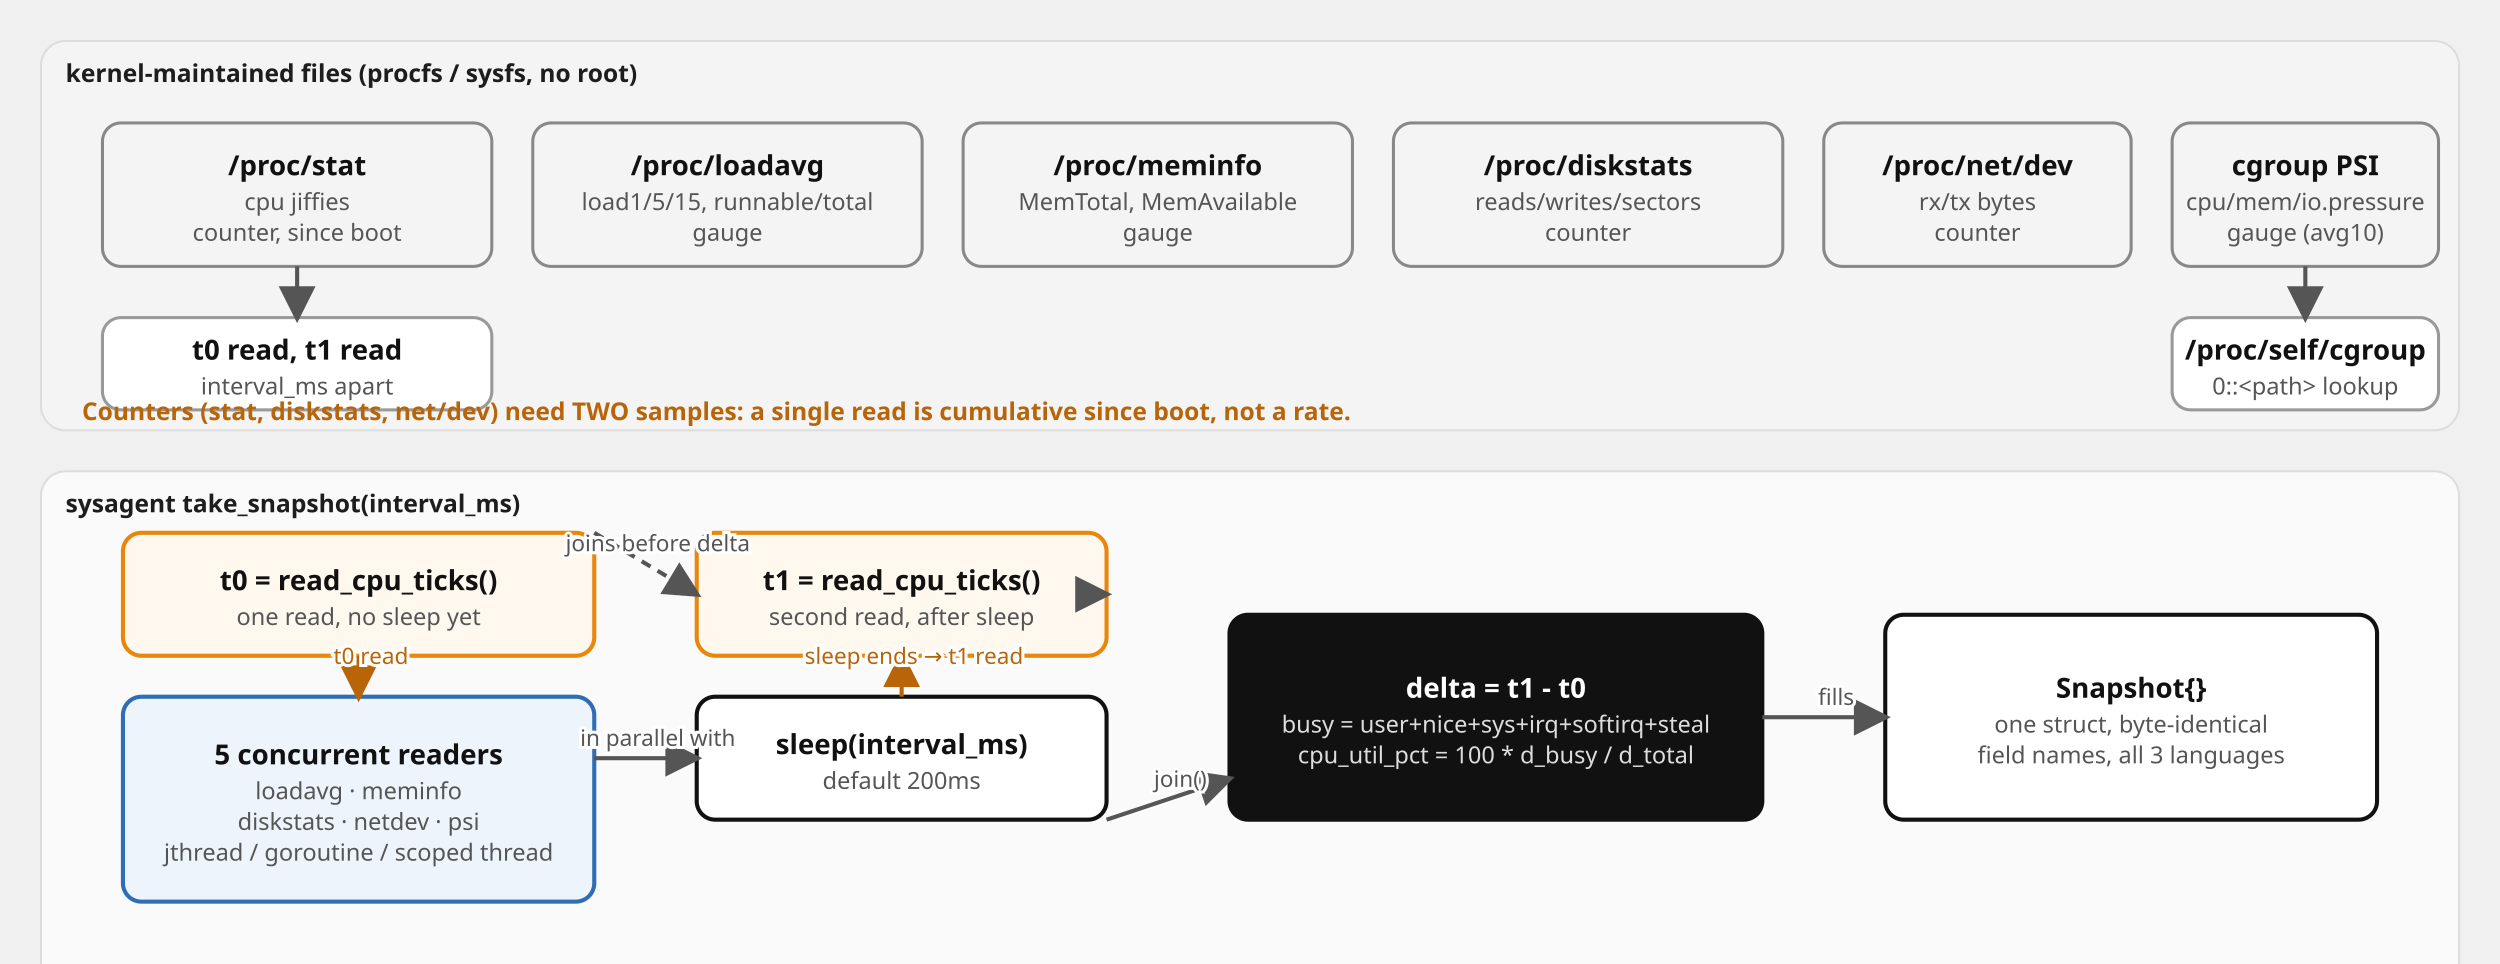
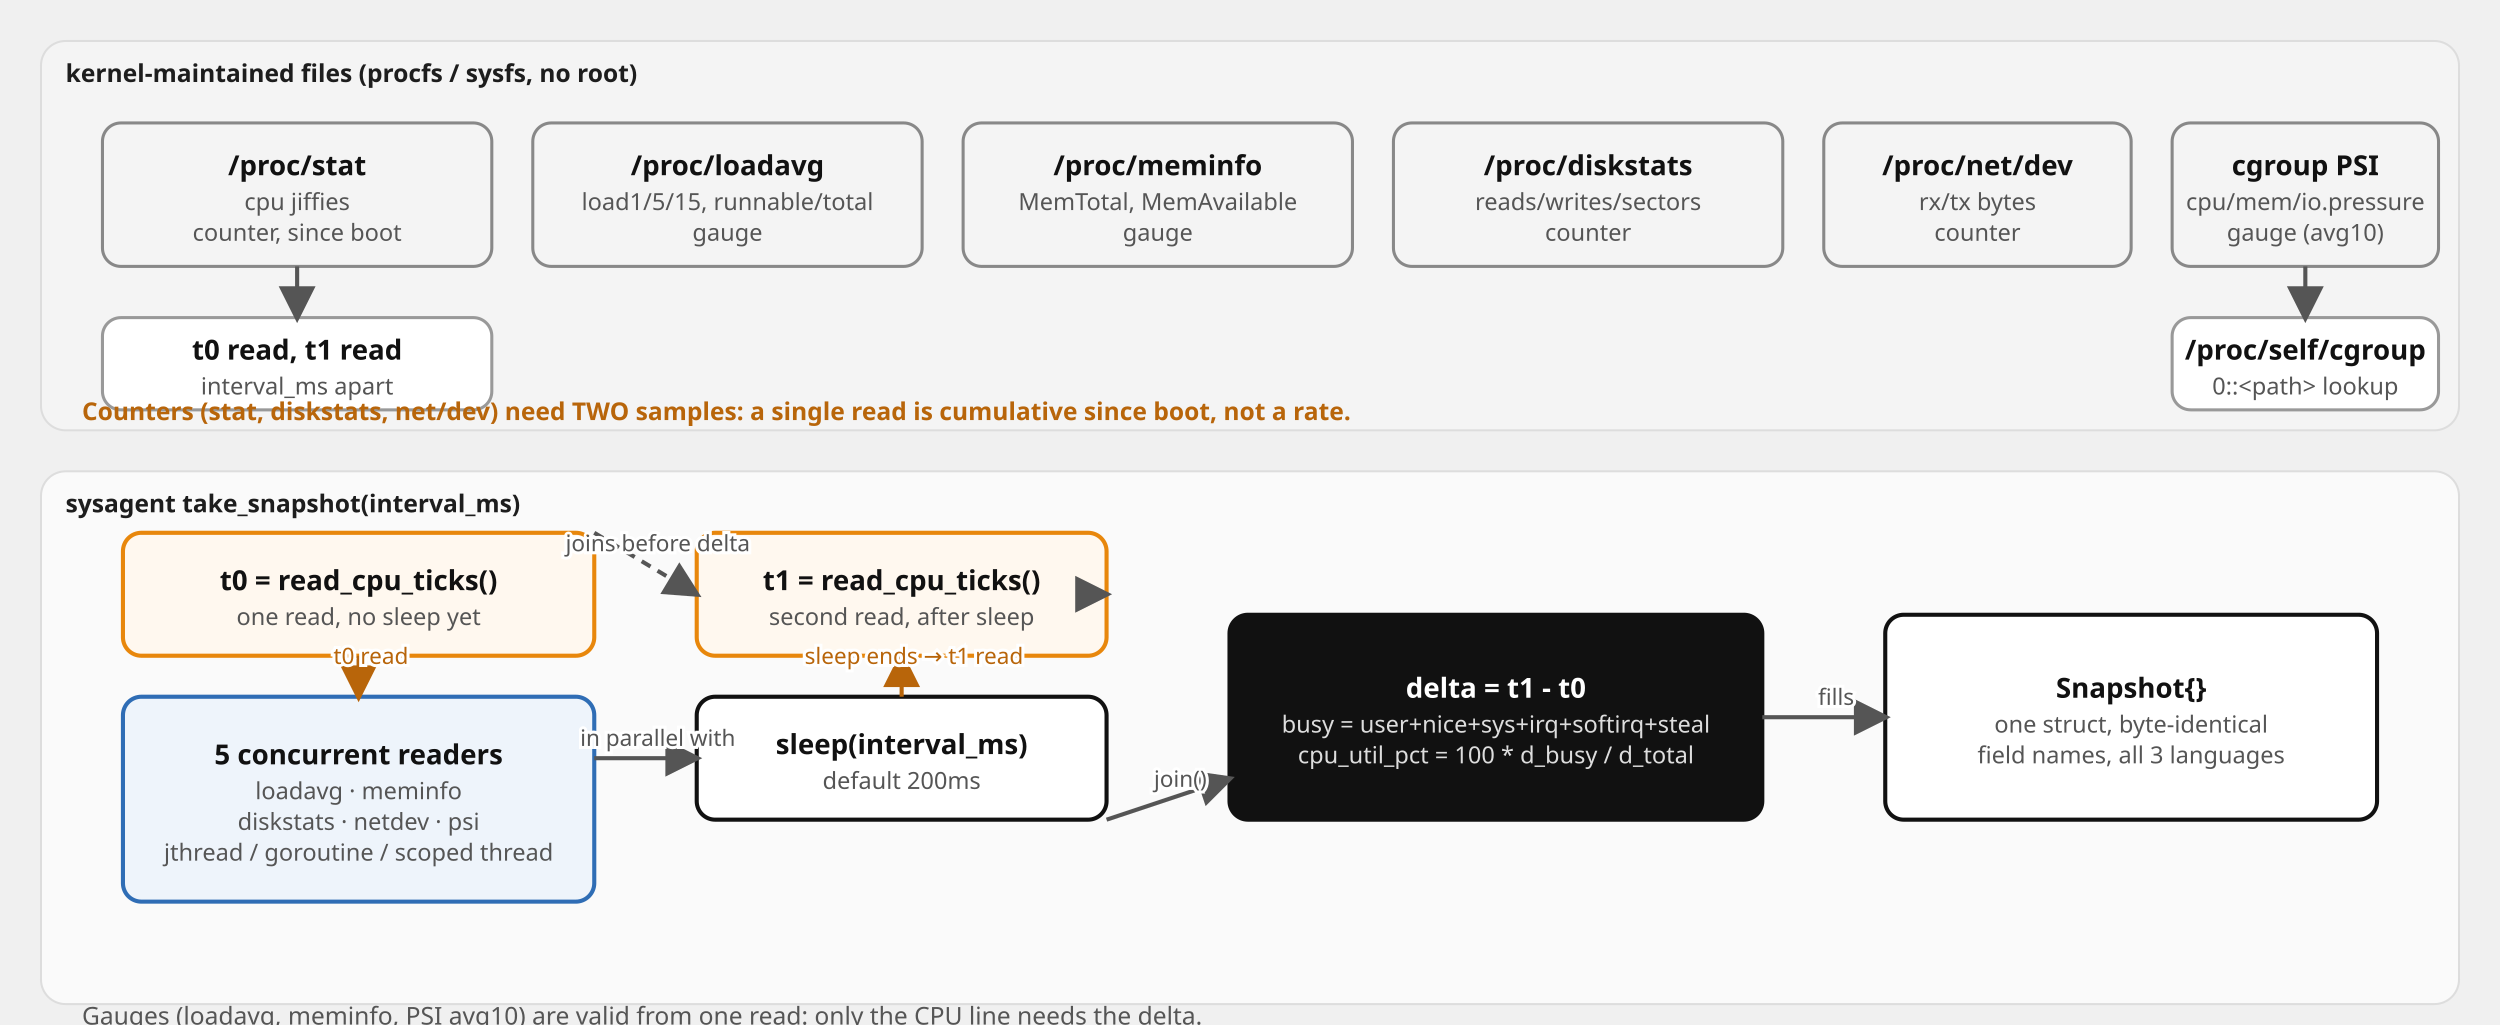
- <svg xmlns="http://www.w3.org/2000/svg" viewBox="0 0 1220 470" font-family="'Red Hat Text', system-ui, sans-serif" role="img">
+ <svg xmlns="http://www.w3.org/2000/svg" viewBox="0 0 1220 500" font-family="'Red Hat Text', system-ui, sans-serif" role="img">
  <defs>
    <marker id="a" viewBox="0 0 10 10" refX="8.5" refY="5" markerWidth="9" markerHeight="9" orient="auto-start-reverse">
      <path d="M0,0 L10,5 L0,10 z" fill="#555" />
    </marker>
    <marker id="am" viewBox="0 0 10 10" refX="8.5" refY="5" markerWidth="9" markerHeight="9" orient="auto-start-reverse">
      <path d="M0,0 L10,5 L0,10 z" fill="#b8650a" />
    </marker>
  </defs>
  <rect x="20" y="20" width="1180" height="190" rx="12" fill="#f4f4f4" stroke="#ddd" />
  <text x="32" y="40" font-size="12" font-weight="700" fill="#1d1d1d">kernel-maintained files (procfs / sysfs, no root)</text>
  <rect x="20" y="230" width="1180" height="260" rx="12" fill="#fafafa" stroke="#ddd" />
  <text x="32" y="250" font-size="12" font-weight="700" fill="#1d1d1d">sysagent take_snapshot(interval_ms)</text>
  <rect x="50" y="60" width="190" height="70" rx="9" fill="#f4f4f4" stroke="#888888" stroke-width="1.5" />
  <text x="145.0" y="85.5" font-size="13.5" font-weight="700" fill="#111111" text-anchor="middle">/proc/stat</text>
  <text x="145.0" y="102.5" font-size="11.5" fill="#555555" text-anchor="middle">cpu jiffies</text>
  <text x="145.0" y="117.5" font-size="11.5" fill="#555555" text-anchor="middle">counter, since boot</text>
  <rect x="260" y="60" width="190" height="70" rx="9" fill="#f4f4f4" stroke="#888888" stroke-width="1.5" />
  <text x="355.0" y="85.5" font-size="13.5" font-weight="700" fill="#111111" text-anchor="middle">/proc/loadavg</text>
  <text x="355.0" y="102.5" font-size="11.5" fill="#555555" text-anchor="middle">load1/5/15, runnable/total</text>
  <text x="355.0" y="117.5" font-size="11.5" fill="#555555" text-anchor="middle">gauge</text>
  <rect x="470" y="60" width="190" height="70" rx="9" fill="#f4f4f4" stroke="#888888" stroke-width="1.5" />
  <text x="565.0" y="85.5" font-size="13.5" font-weight="700" fill="#111111" text-anchor="middle">/proc/meminfo</text>
  <text x="565.0" y="102.5" font-size="11.5" fill="#555555" text-anchor="middle">MemTotal, MemAvailable</text>
  <text x="565.0" y="117.5" font-size="11.5" fill="#555555" text-anchor="middle">gauge</text>
  <rect x="680" y="60" width="190" height="70" rx="9" fill="#f4f4f4" stroke="#888888" stroke-width="1.5" />
  <text x="775.0" y="85.5" font-size="13.5" font-weight="700" fill="#111111" text-anchor="middle">/proc/diskstats</text>
  <text x="775.0" y="102.5" font-size="11.5" fill="#555555" text-anchor="middle">reads/writes/sectors</text>
  <text x="775.0" y="117.5" font-size="11.5" fill="#555555" text-anchor="middle">counter</text>
  <rect x="890" y="60" width="150" height="70" rx="9" fill="#f4f4f4" stroke="#888888" stroke-width="1.5" />
  <text x="965.0" y="85.5" font-size="13.5" font-weight="700" fill="#111111" text-anchor="middle">/proc/net/dev</text>
  <text x="965.0" y="102.5" font-size="11.5" fill="#555555" text-anchor="middle">rx/tx bytes</text>
  <text x="965.0" y="117.5" font-size="11.5" fill="#555555" text-anchor="middle">counter</text>
  <rect x="1060" y="60" width="130" height="70" rx="9" fill="#f4f4f4" stroke="#888888" stroke-width="1.5" />
  <text x="1125.0" y="85.5" font-size="13.5" font-weight="700" fill="#111111" text-anchor="middle">cgroup PSI</text>
  <text x="1125.0" y="102.5" font-size="11.5" fill="#555555" text-anchor="middle">cpu/mem/io.pressure</text>
  <text x="1125.0" y="117.5" font-size="11.5" fill="#555555" text-anchor="middle">gauge (avg10)</text>
  <rect x="50" y="155" width="190" height="45" rx="9" fill="#ffffff" stroke="#999999" stroke-width="1.5" />
  <text x="145.0" y="175.5" font-size="13.5" font-weight="700" fill="#111111" text-anchor="middle">t0 read, t1 read</text>
  <text x="145.0" y="192.5" font-size="11.5" fill="#555555" text-anchor="middle">interval_ms apart</text>
  <rect x="1060" y="155" width="130" height="45" rx="9" fill="#ffffff" stroke="#999999" stroke-width="1.5" />
  <text x="1125.0" y="175.5" font-size="13.5" font-weight="700" fill="#111111" text-anchor="middle">/proc/self/cgroup</text>
  <text x="1125.0" y="192.5" font-size="11.5" fill="#555555" text-anchor="middle">0::&lt;path&gt; lookup</text>
  <rect x="60" y="260" width="230" height="60" rx="9" fill="#fff8ef" stroke="#e8870c" stroke-width="2" />
  <text x="175.0" y="288.0" font-size="13.5" font-weight="700" fill="#111111" text-anchor="middle">t0 = read_cpu_ticks()</text>
  <text x="175.0" y="305.0" font-size="11.5" fill="#555555" text-anchor="middle">one read, no sleep yet</text>
  <rect x="60" y="340" width="230" height="100" rx="9" fill="#eef4fb" stroke="#2f6db5" stroke-width="2" />
  <text x="175.0" y="373.0" font-size="13.5" font-weight="700" fill="#111111" text-anchor="middle">5 concurrent readers</text>
  <text x="175.0" y="390.0" font-size="11.5" fill="#555555" text-anchor="middle">loadavg · meminfo</text>
  <text x="175.0" y="405.0" font-size="11.5" fill="#555555" text-anchor="middle">diskstats · netdev · psi</text>
  <text x="175.0" y="420.0" font-size="11.5" fill="#555555" text-anchor="middle">jthread / goroutine / scoped thread</text>
  <rect x="340" y="340" width="200" height="60" rx="9" fill="#ffffff" stroke="#111111" stroke-width="2" />
  <text x="440.0" y="368.0" font-size="13.5" font-weight="700" fill="#111111" text-anchor="middle">sleep(interval_ms)</text>
  <text x="440.0" y="385.0" font-size="11.5" fill="#555555" text-anchor="middle">default 200ms</text>
  <rect x="340" y="260" width="200" height="60" rx="9" fill="#fff8ef" stroke="#e8870c" stroke-width="2" />
  <text x="440.0" y="288.0" font-size="13.5" font-weight="700" fill="#111111" text-anchor="middle">t1 = read_cpu_ticks()</text>
  <text x="440.0" y="305.0" font-size="11.5" fill="#555555" text-anchor="middle">second read, after sleep</text>
  <rect x="600" y="300" width="260" height="100" rx="9" fill="#111111" stroke="#111111" stroke-width="2" />
  <text x="730.0" y="340.5" font-size="13.5" font-weight="700" fill="#ffffff" text-anchor="middle">delta = t1 - t0</text>
  <text x="730.0" y="357.5" font-size="11.5" fill="#dddddd" text-anchor="middle">busy = user+nice+sys+irq+softirq+steal</text>
  <text x="730.0" y="372.5" font-size="11.5" fill="#dddddd" text-anchor="middle">cpu_util_pct = 100 * d_busy / d_total</text>
  <rect x="920" y="300" width="240" height="100" rx="9" fill="#ffffff" stroke="#111111" stroke-width="2" />
  <text x="1040.0" y="340.5" font-size="13.5" font-weight="700" fill="#111111" text-anchor="middle">Snapshot{}</text>
  <text x="1040.0" y="357.5" font-size="11.5" fill="#555555" text-anchor="middle">one struct, byte-identical</text>
  <text x="1040.0" y="372.5" font-size="11.5" fill="#555555" text-anchor="middle">field names, all 3 languages</text>
  <path d="M145,130 L145,155" fill="none" stroke="#555" stroke-width="2" marker-end="url(#a)" />
  <path d="M1125,130 L1125,155" fill="none" stroke="#555" stroke-width="2" marker-end="url(#a)" />
  <path d="M175,320 L175,340" fill="none" stroke="#b8650a" stroke-width="2" marker-end="url(#am)" />
  <text x="181.0" y="324.0" font-size="11" fill="#ffffff" stroke="#ffffff" stroke-width="3" paint-order="stroke" text-anchor="middle">t0 read</text>
  <text x="181.0" y="324.0" font-size="11" fill="#b8650a" text-anchor="middle">t0 read</text>
  <path d="M290,370 L340,370" fill="none" stroke="#555" stroke-width="2" marker-end="url(#a)" />
  <text x="321.0" y="364.0" font-size="11" fill="#ffffff" stroke="#ffffff" stroke-width="3" paint-order="stroke" text-anchor="middle">in parallel with</text>
  <text x="321.0" y="364.0" font-size="11" fill="#555" text-anchor="middle">in parallel with</text>
  <path d="M440,340 L440,320" fill="none" stroke="#b8650a" stroke-width="2" marker-end="url(#am)" />
  <text x="446.0" y="324.0" font-size="11" fill="#ffffff" stroke="#ffffff" stroke-width="3" paint-order="stroke" text-anchor="middle">sleep ends → t1 read</text>
  <text x="446.0" y="324.0" font-size="11" fill="#b8650a" text-anchor="middle">sleep ends → t1 read</text>
  <path d="M290,260 L340,290" fill="none" stroke="#555" stroke-width="2" stroke-dasharray="5 4" marker-end="url(#a)" />
  <text x="321.0" y="269.0" font-size="11" fill="#ffffff" stroke="#ffffff" stroke-width="3" paint-order="stroke" text-anchor="middle">joins before delta</text>
  <text x="321.0" y="269.0" font-size="11" fill="#555" text-anchor="middle">joins before delta</text>
  <path d="M540,290 L540,290" fill="none" stroke="#555" stroke-width="2" marker-end="url(#a)" />
  <path d="M860,350 L920,350" fill="none" stroke="#555" stroke-width="2" marker-end="url(#a)" />
  <text x="896.0" y="344.0" font-size="11" fill="#ffffff" stroke="#ffffff" stroke-width="3" paint-order="stroke" text-anchor="middle">fills</text>
  <text x="896.0" y="344.0" font-size="11" fill="#555" text-anchor="middle">fills</text>
  <path d="M540,400 L600,380" fill="none" stroke="#555" stroke-width="2" marker-end="url(#a)" />
  <text x="576.0" y="384.0" font-size="11" fill="#ffffff" stroke="#ffffff" stroke-width="3" paint-order="stroke" text-anchor="middle">join()</text>
  <text x="576.0" y="384.0" font-size="11" fill="#555" text-anchor="middle">join()</text>
  <text x="40" y="205" font-size="12" fill="#b8650a" text-anchor="start" font-weight="700">Counters (stat, diskstats, net/dev) need TWO samples: a single read is cumulative since boot, not a rate.</text>
  <text x="40" y="500" font-size="12" fill="#555555" text-anchor="start">Gauges (loadavg, meminfo, PSI avg10) are valid from one read: only the CPU line needs the delta.</text>
</svg>
